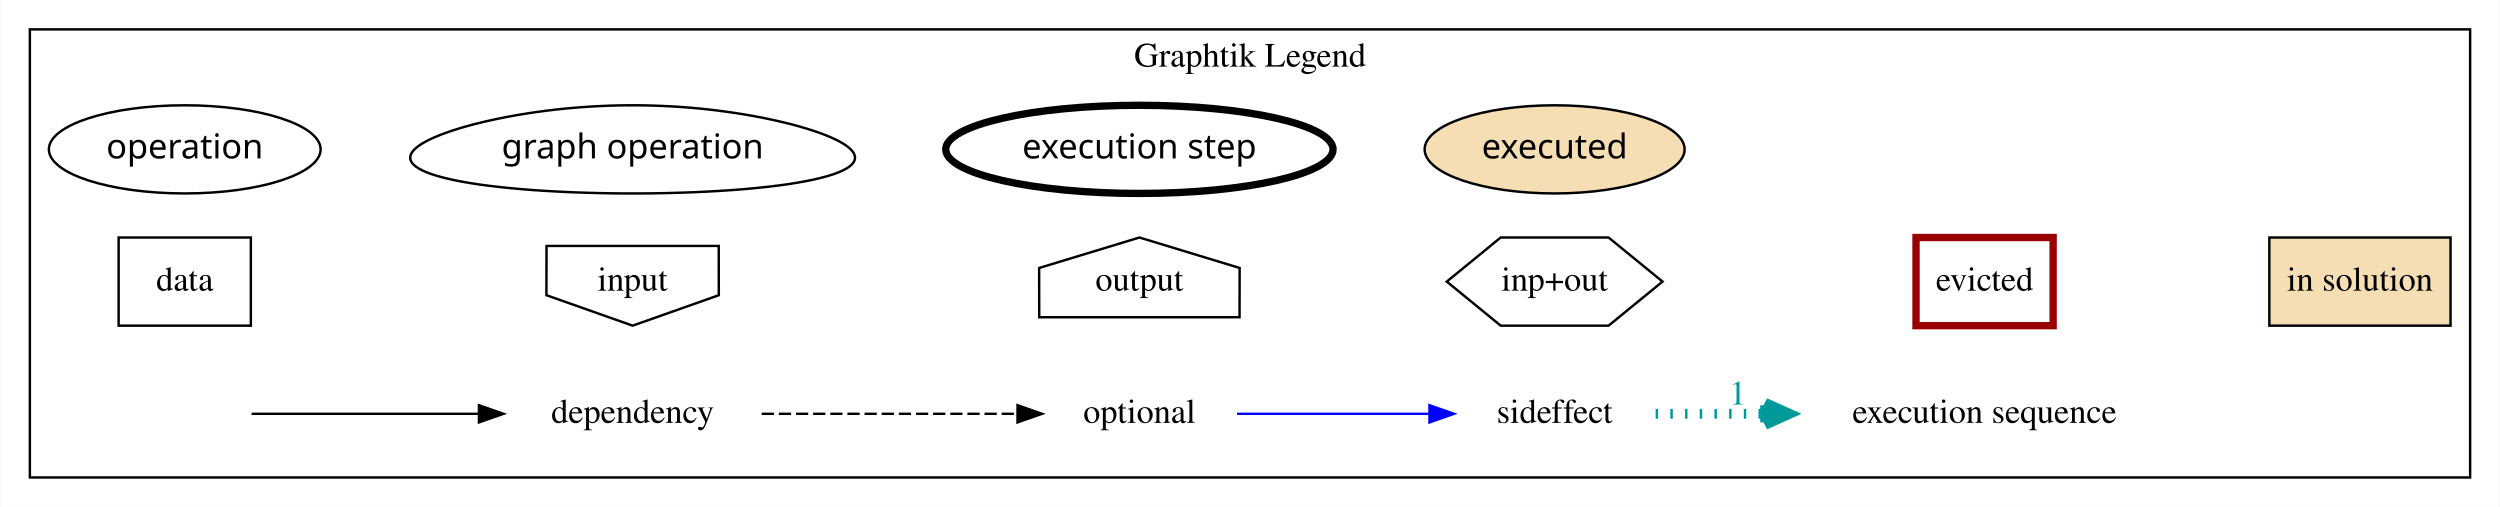
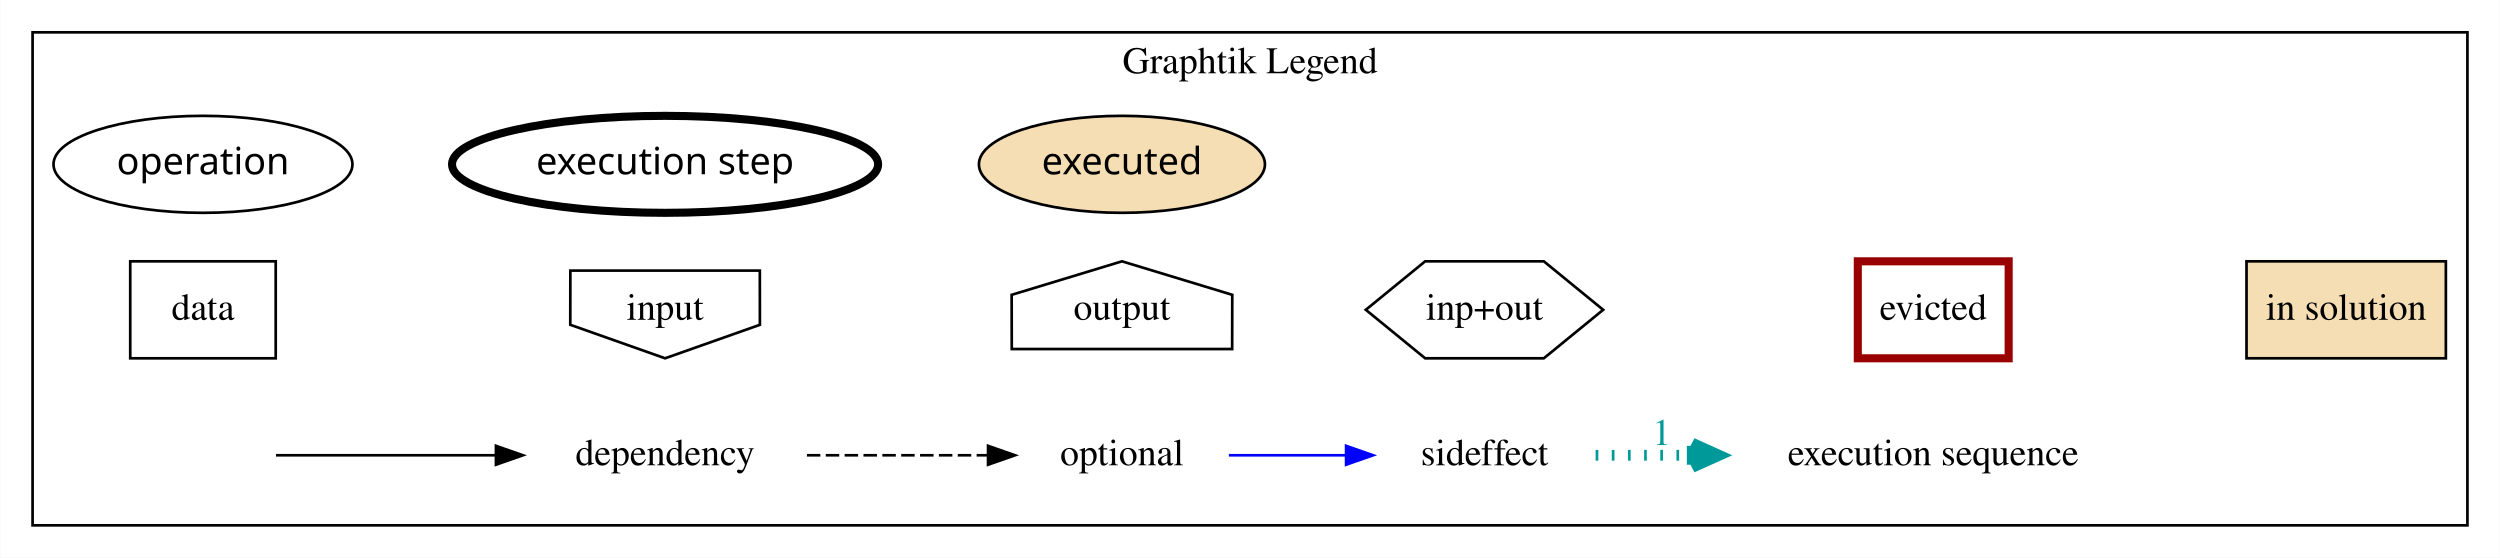
- <svg xmlns="http://www.w3.org/2000/svg" width="1021pt" height="207pt" viewBox="0.00 0.00 1020.60 207.00">
+ <svg xmlns="http://www.w3.org/2000/svg" xmlns:xlink="http://www.w3.org/1999/xlink" width="928pt" height="207pt" viewBox="0.00 0.00 927.81 207.00">
  <g id="graph0" class="graph" transform="scale(1 1) rotate(0) translate(4 203)">
-     <polygon fill="white" stroke="transparent" points="-4,4 -4,-203 1016.6,-203 1016.6,4 -4,4" />
+     <polygon fill="white" stroke="transparent" points="-4,4 -4,-203 923.81,-203 923.81,4 -4,4" />
    <g id="clust1" class="cluster">
-       <polygon fill="none" stroke="black" points="8,-8 8,-191 1004.6,-191 1004.6,-8 8,-8" />
-       <text text-anchor="middle" x="506.3" y="-175.8" font-family="Times,serif" font-size="14.00">Graphtik Legend</text>
+       <polygon fill="none" stroke="black" points="8,-8 8,-191 911.81,-191 911.81,-8 8,-8" />
+       <text text-anchor="middle" x="459.91" y="-175.8" font-family="Times,serif" font-size="14.00">Graphtik Legend</text>
    </g>
    <g id="node1" class="node">
-       <ellipse fill="none" stroke="black" cx="71.25" cy="-142" rx="55.49" ry="18" />
-       <text text-anchor="middle" x="71.25" y="-138.3" font-family="italic" font-size="14.00">operation</text>
+       <g id="a_node1">
+         <a xlink:href="arch.html#term-operation" xlink:title="A function with needs &amp; provides.">
+           <ellipse fill="none" stroke="black" cx="71.25" cy="-142" rx="55.49" ry="18" />
+           <text text-anchor="middle" x="71.25" y="-138.3" font-family="italic" font-size="14.00">operation</text>
+         </a>
+       </g>
    </g>
    <g id="node2" class="node">
-       <polygon fill="none" stroke="black" points="262.57,-124.05 268.13,-124.15 273.64,-124.3 279.07,-124.49 284.4,-124.74 289.6,-125.03 294.66,-125.36 299.55,-125.75 304.27,-126.18 308.78,-126.65 313.08,-127.16 317.14,-127.71 320.96,-128.31 324.53,-128.94 327.83,-129.61 330.85,-130.31 333.59,-131.04 336.04,-131.8 338.19,-132.59 340.05,-133.41 341.61,-134.25 342.87,-135.11 343.84,-135.99 344.51,-136.89 344.9,-137.8 345,-138.72 344.83,-139.65 344.39,-140.59 343.69,-141.53 342.75,-142.47 341.56,-143.41 340.15,-144.35 338.52,-145.28 336.68,-146.2 334.65,-147.11 332.44,-148.01 330.07,-148.89 327.54,-149.75 324.86,-150.59 322.06,-151.41 319.13,-152.2 316.1,-152.96 312.96,-153.69 309.74,-154.39 306.45,-155.06 303.08,-155.69 299.65,-156.29 296.17,-156.84 292.64,-157.35 289.08,-157.82 285.48,-158.25 281.85,-158.64 278.2,-158.97 274.53,-159.26 270.85,-159.51 267.15,-159.7 263.45,-159.85 259.74,-159.95 256.02,-160 252.3,-160 248.59,-159.95 244.88,-159.85 241.17,-159.7 237.47,-159.51 233.79,-159.26 230.12,-158.97 226.47,-158.64 222.84,-158.25 219.24,-157.82 215.68,-157.35 212.15,-156.84 208.67,-156.29 205.24,-155.69 201.88,-155.06 198.58,-154.39 195.36,-153.69 192.23,-152.96 189.19,-152.2 186.27,-151.41 183.46,-150.59 180.79,-149.75 178.26,-148.89 175.88,-148.01 173.67,-147.11 171.64,-146.2 169.81,-145.28 168.18,-144.35 166.76,-143.41 165.58,-142.47 164.63,-141.53 163.93,-140.59 163.49,-139.65 163.32,-138.72 163.42,-137.8 163.81,-136.89 164.48,-135.99 165.45,-135.11 166.71,-134.25 168.27,-133.41 170.13,-132.59 172.29,-131.8 174.74,-131.04 177.47,-130.31 180.5,-129.61 183.79,-128.94 187.36,-128.31 191.18,-127.71 195.25,-127.16 199.54,-126.65 204.06,-126.18 208.77,-125.75 213.67,-125.36 218.72,-125.03 223.93,-124.74 229.25,-124.49 234.68,-124.3 240.19,-124.15 245.76,-124.05 251.36,-124 256.97,-124 262.57,-124.05" />
-       <text text-anchor="middle" x="254.16" y="-138.3" font-family="italic" font-size="14.00">graph operation</text>
+       <g id="a_node2">
+         <a xlink:href="arch.html#term-execution-steps" xlink:title="Execution plan included this operation/eviction.">
+           <ellipse fill="none" stroke="black" stroke-width="3" cx="242.78" cy="-142" rx="79.09" ry="18" />
+           <text text-anchor="middle" x="242.78" y="-138.3" font-family="italic" font-size="14.00">execution step</text>
+         </a>
+       </g>
    </g>
    <g id="node3" class="node">
-       <ellipse fill="none" stroke="black" stroke-width="3" cx="461.13" cy="-142" rx="79.09" ry="18" />
-       <text text-anchor="middle" x="461.13" y="-138.3" font-family="italic" font-size="14.00">execution step</text>
+       <g id="a_node3">
+         <a xlink:href="arch.html#term-solution" xlink:title="Step executed.">
+           <ellipse fill="wheat" stroke="black" cx="412.37" cy="-142" rx="53.09" ry="18" />
+           <text text-anchor="middle" x="412.37" y="-138.3" font-family="italic" font-size="14.00">executed</text>
+         </a>
+       </g>
    </g>
    <g id="node4" class="node">
-       <ellipse fill="wheat" stroke="black" cx="630.71" cy="-142" rx="53.09" ry="18" />
-       <text text-anchor="middle" x="630.71" y="-138.3" font-family="italic" font-size="14.00">executed</text>
+       <g id="a_node4">
+         <a xlink:href="arch.html#term-graph" xlink:title="Any data not given or asked.">
+           <polygon fill="none" stroke="black" points="98.25,-106 44.25,-106 44.25,-70 98.25,-70 98.25,-106" />
+           <text text-anchor="middle" x="71.25" y="-84.3" font-family="Times,serif" font-size="14.00">data</text>
+         </a>
+       </g>
    </g>
    <g id="node5" class="node">
-       <polygon fill="none" stroke="black" points="98.25,-106 44.25,-106 44.25,-70 98.25,-70 98.25,-106" />
-       <text text-anchor="middle" x="71.25" y="-84.3" font-family="Times,serif" font-size="14.00">data</text>
+       <g id="a_node5">
+         <a xlink:href="arch.html#term-inputs" xlink:title="Solution value given into the computation.">
+           <polygon fill="none" stroke="black" points="207.59,-82.44 242.78,-70 277.98,-82.44 277.95,-102.56 207.62,-102.56 207.59,-82.44" />
+           <text text-anchor="middle" x="242.78" y="-84.3" font-family="Times,serif" font-size="14.00">input</text>
+         </a>
+       </g>
    </g>
    <g id="node6" class="node">
-       <polygon fill="none" stroke="black" points="218.96,-82.44 254.16,-70 289.36,-82.44 289.33,-102.56 219,-102.56 218.96,-82.44" />
-       <text text-anchor="middle" x="254.16" y="-84.3" font-family="Times,serif" font-size="14.00">input</text>
+       <g id="a_node6">
+         <a xlink:href="arch.html#term-outputs" xlink:title="Solution value asked from the computation.">
+           <polygon fill="none" stroke="black" points="453.32,-93.56 412.37,-106 371.43,-93.56 371.47,-73.44 453.28,-73.44 453.32,-93.56" />
+           <text text-anchor="middle" x="412.37" y="-84.3" font-family="Times,serif" font-size="14.00">output</text>
+         </a>
+       </g>
    </g>
    <g id="node7" class="node">
-       <polygon fill="none" stroke="black" points="502.07,-93.56 461.13,-106 420.18,-93.56 420.22,-73.44 502.03,-73.44 502.07,-93.56" />
-       <text text-anchor="middle" x="461.13" y="-84.3" font-family="Times,serif" font-size="14.00">output</text>
+       <g id="a_node7">
+         <a xlink:href="arch.html#term-overwrites" xlink:title="Data both given and asked (overwrites).">
+           <polygon fill="none" stroke="black" points="591,-88 568.97,-106 524.92,-106 502.89,-88 524.92,-70 568.97,-70 591,-88" />
+           <text text-anchor="middle" x="546.95" y="-84.3" font-family="Times,serif" font-size="14.00">inp+out</text>
+         </a>
+       </g>
    </g>
    <g id="node8" class="node">
-       <polygon fill="none" stroke="black" points="674.77,-88 652.74,-106 608.68,-106 586.66,-88 608.68,-70 652.74,-70 674.77,-88" />
-       <text text-anchor="middle" x="630.71" y="-84.3" font-family="Times,serif" font-size="14.00">inp+out</text>
+       <g id="a_node8">
+         <a xlink:href="arch.html#term-evictions" xlink:title="Data erased from solution to save memory.">
+           <polygon fill="none" stroke="#990000" stroke-width="3" points="741.52,-106 685.52,-106 685.52,-70 741.52,-70 741.52,-106" />
+           <text text-anchor="middle" x="713.52" y="-84.3" font-family="Times,serif" font-size="14.00">evicted</text>
+         </a>
+       </g>
    </g>
    <g id="node9" class="node">
-       <polygon fill="none" stroke="#990000" stroke-width="3" points="834.3,-106 778.3,-106 778.3,-70 834.3,-70 834.3,-106" />
-       <text text-anchor="middle" x="806.3" y="-84.3" font-family="Times,serif" font-size="14.00">evicted</text>
+       <g id="a_node9">
+         <a xlink:href="arch.html#term-solution" xlink:title="Solution contains a value for this data.">
+           <polygon fill="wheat" stroke="black" points="903.81,-106 829.81,-106 829.81,-70 903.81,-70 903.81,-106" />
+           <text text-anchor="middle" x="866.81" y="-84.3" font-family="Times,serif" font-size="14.00">in solution</text>
+         </a>
+       </g>
    </g>
-     <g id="node10" class="node">
-       <polygon fill="wheat" stroke="black" points="996.6,-106 922.6,-106 922.6,-70 996.6,-70 996.6,-106" />
-       <text text-anchor="middle" x="959.6" y="-84.3" font-family="Times,serif" font-size="14.00">in solution</text>
+     <g id="node11" class="node">
+       <g id="a_node11">
+         <a xlink:href="arch.html#term-needs" xlink:title="Regular `needs` or a `provides`.">
+           <ellipse fill="none" stroke="transparent" cx="242.78" cy="-34" rx="52.79" ry="18" />
+           <text text-anchor="middle" x="242.78" y="-30.3" font-family="Times,serif" font-size="14.00">dependency</text>
+         </a>
+       </g>
+     </g>
+     <g id="edge8" class="edge">
+       <path fill="none" stroke="black" d="M98.36,-34C120.04,-34 151.75,-34 179.84,-34" />
+       <polygon fill="black" stroke="black" points="180,-37.5 190,-34 180,-30.5 180,-37.5" />
    </g>
    <g id="node12" class="node">
-       <ellipse fill="none" stroke="transparent" cx="254.16" cy="-34" rx="52.79" ry="18" />
-       <text text-anchor="middle" x="254.16" y="-30.3" font-family="Times,serif" font-size="14.00">dependency</text>
+       <g id="a_node12">
+         <a xlink:href="arch.html#term-needs" xlink:title="Optional/**kw/*vararg `needs`.">
+           <ellipse fill="none" stroke="transparent" cx="412.37" cy="-34" rx="39.79" ry="18" />
+           <text text-anchor="middle" x="412.37" y="-30.3" font-family="Times,serif" font-size="14.00">optional</text>
+         </a>
+       </g>
    </g>
    <g id="edge9" class="edge">
-       <path fill="none" stroke="black" d="M98.55,-34C122.78,-34 159.66,-34 191.33,-34" />
-       <polygon fill="black" stroke="black" points="191.4,-37.5 201.4,-34 191.4,-30.5 191.4,-37.5" />
+       <path fill="none" stroke="black" stroke-dasharray="5,2" d="M295.43,-34C316.84,-34 341.54,-34 362.63,-34" />
+       <polygon fill="black" stroke="black" points="362.67,-37.5 372.67,-34 362.67,-30.5 362.67,-37.5" />
    </g>
    <g id="node13" class="node">
-       <ellipse fill="none" stroke="transparent" cx="461.13" cy="-34" rx="39.79" ry="18" />
-       <text text-anchor="middle" x="461.13" y="-30.3" font-family="Times,serif" font-size="14.00">optional</text>
+       <g id="a_node13">
+         <a xlink:href="arch.html#term-sideffects" xlink:title="Fictive data not consumed/produced by underlying function.">
+           <ellipse fill="none" stroke="transparent" cx="546.95" cy="-34" rx="40.89" ry="18" />
+           <text text-anchor="middle" x="546.95" y="-30.3" font-family="Times,serif" font-size="14.00">sideffect</text>
+         </a>
+       </g>
    </g>
    <g id="edge10" class="edge">
-       <path fill="none" stroke="black" stroke-dasharray="5,2" d="M306.88,-34C338.85,-34 379.63,-34 411.08,-34" />
-       <polygon fill="black" stroke="black" points="411.36,-37.5 421.36,-34 411.36,-30.5 411.36,-37.5" />
+       <path fill="none" stroke="blue" d="M452.07,-34C465.6,-34 481,-34 495.35,-34" />
+       <polygon fill="blue" stroke="blue" points="495.58,-37.5 505.58,-34 495.58,-30.5 495.58,-37.5" />
    </g>
    <g id="node14" class="node">
-       <ellipse fill="none" stroke="transparent" cx="630.71" cy="-34" rx="40.89" ry="18" />
-       <text text-anchor="middle" x="630.71" y="-30.3" font-family="Times,serif" font-size="14.00">sideffect</text>
+       <g id="a_node14">
+         <a xlink:href="arch.html#term-execution-steps" xlink:title="Sequence of execution steps.">
+           <ellipse fill="none" stroke="transparent" stroke-width="4" cx="713.52" cy="-34" rx="79.09" ry="18" />
+           <text text-anchor="middle" x="713.52" y="-30.3" font-family="Times,serif" font-size="14.00">execution sequence</text>
+         </a>
+       </g>
    </g>
    <g id="edge11" class="edge">
-       <path fill="none" stroke="blue" d="M501,-34C524.37,-34 554.36,-34 579.51,-34" />
-       <polygon fill="blue" stroke="blue" points="579.6,-37.5 589.6,-34 579.6,-30.5 579.6,-37.5" />
-     </g>
-     <g id="node15" class="node">
-       <ellipse fill="none" stroke="transparent" stroke-width="4" cx="806.3" cy="-34" rx="79.09" ry="18" />
-       <text text-anchor="middle" x="806.3" y="-30.3" font-family="Times,serif" font-size="14.00">execution sequence</text>
-     </g>
-     <g id="edge12" class="edge">
-       <path fill="none" stroke="#009999" stroke-width="4" stroke-dasharray="1,5" d="M671.97,-34C685.37,-34 700.86,-34 716.44,-34" />
-       <polygon fill="#009999" stroke="#009999" stroke-width="4" points="726.67,-34 716.67,-38.5 721.67,-35.5 716.67,-35.5 716.67,-34 716.67,-32.5 721.67,-32.5 716.67,-29.5 726.67,-34 726.67,-34" />
-       <text text-anchor="middle" x="705.51" y="-37.8" font-family="Times,serif" font-size="14.00" fill="#009999">1</text>
+       <path fill="none" stroke="#009999" stroke-width="4" stroke-dasharray="1,5" d="M588.2,-34C599.17,-34 611.49,-34 624.01,-34" />
+       <polygon fill="#009999" stroke="#009999" stroke-width="4" points="634.06,-34 624.06,-38.5 629.06,-35.5 624.06,-35.5 624.06,-34 624.06,-32.5 629.06,-32.5 624.06,-29.5 634.06,-34 634.06,-34" />
+       <text text-anchor="middle" x="612.72" y="-37.8" font-family="Times,serif" font-size="14.00" fill="#009999">1</text>
    </g>
  </g>
</svg>
